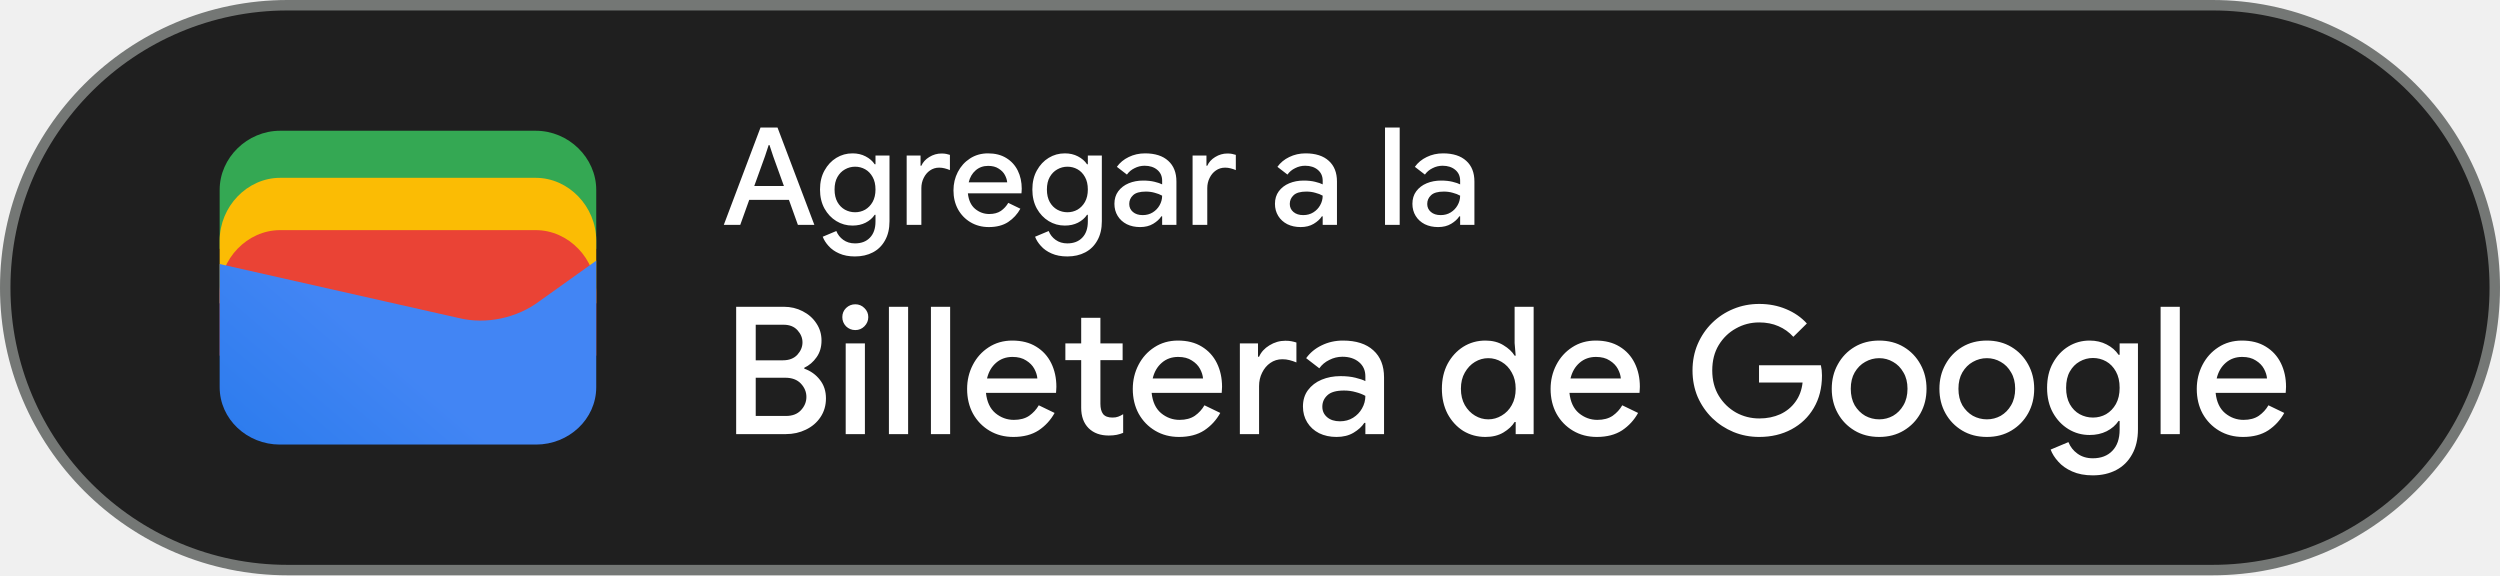
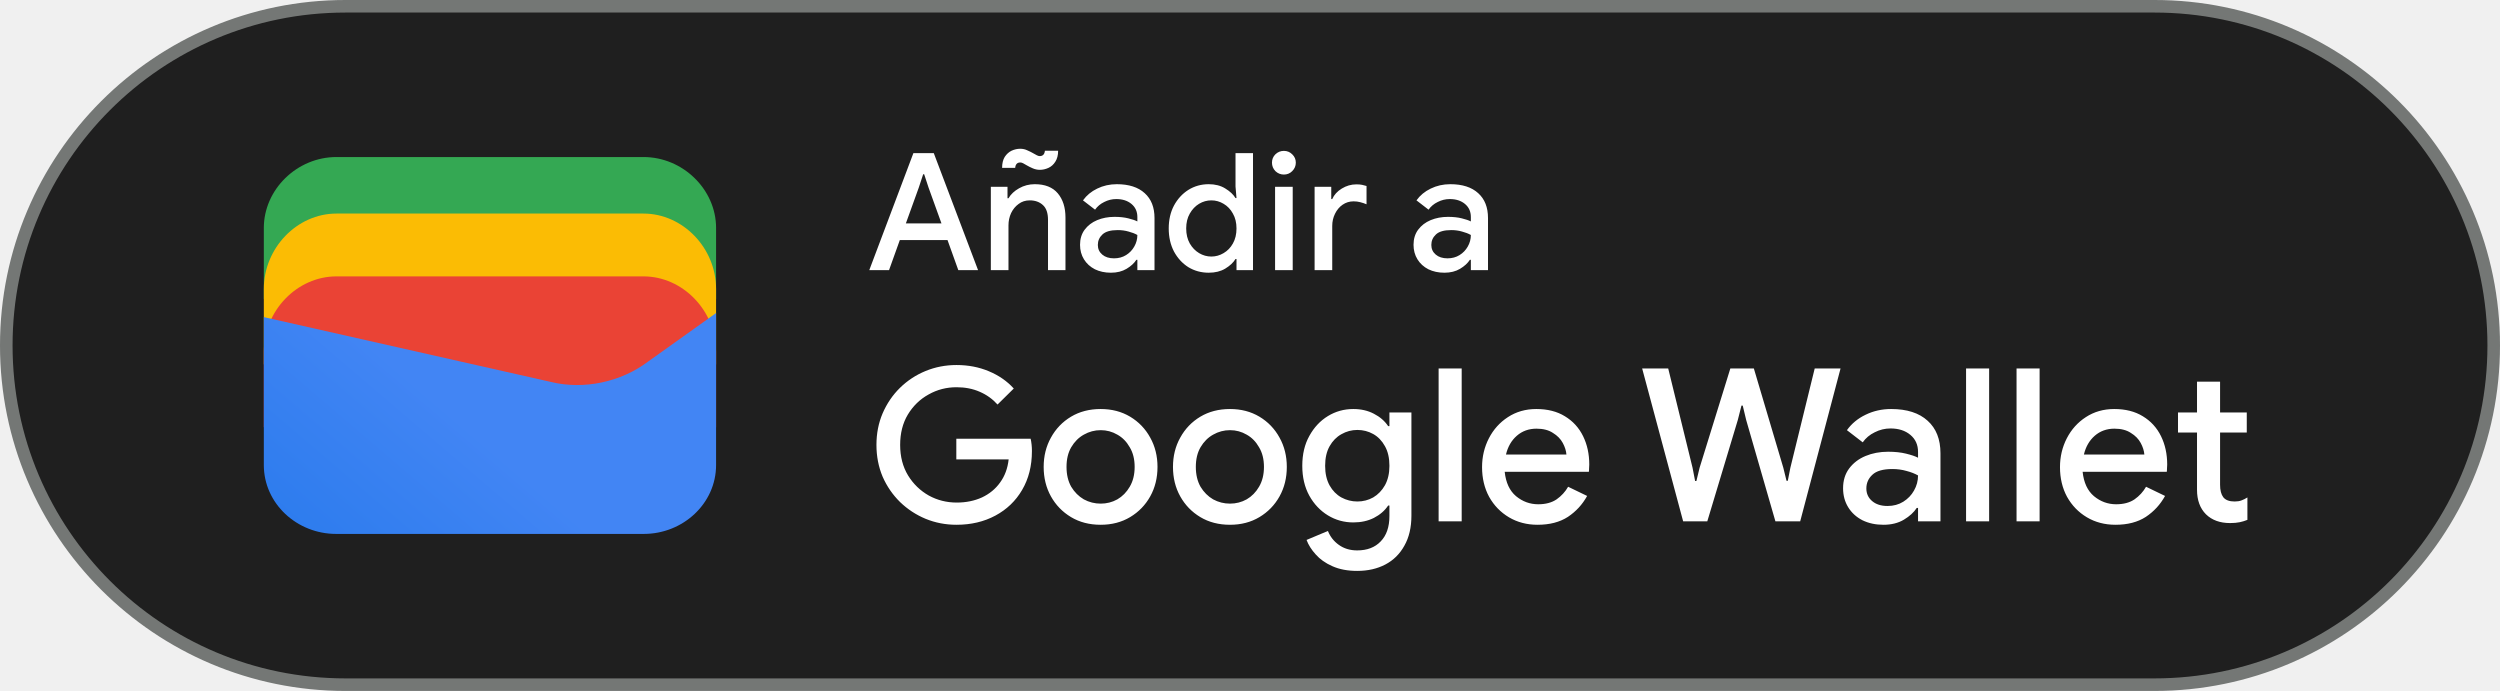
- <svg xmlns="http://www.w3.org/2000/svg" width="239" height="55" viewBox="0 0 239 55" fill="none">
-   <rect x="0.5" y="0.5" width="238" height="54" rx="27" fill="#1F1F1F" />
+ <svg xmlns="http://www.w3.org/2000/svg" width="199" height="55" viewBox="0 0 199 55" fill="none">
+   <rect x="0.5" y="0.5" width="198" height="54" rx="27" fill="#1F1F1F" />
  <path d="M57 23.791H21V18.146C21 15.081 23.642 12.5 26.78 12.5H51.22C54.358 12.5 57 15.081 57 18.146V23.791Z" fill="#34A853" />
  <path d="M57 29H21V23C21 19.743 23.642 17 26.78 17H51.22C54.358 17 57 19.743 57 23V29Z" fill="#FBBC04" />
  <path d="M57 34H21V28C21 24.743 23.642 22 26.78 22H51.22C54.358 22 57 24.743 57 28V34Z" fill="#EA4335" />
-   <path d="M21 25.241L43.849 30.402C46.48 31.048 49.438 30.402 51.575 28.79L57 24.918V37.016C57 40.08 54.37 42.5 51.247 42.5H26.753C23.63 42.5 21 40.08 21 37.016V25.241Z" fill="url(#paint0_linear_1819_24681)" />
-   <path d="M69.195 21.5L72.705 12.192H74.33L77.853 21.5H76.28L75.422 19.108H71.626L70.768 21.5H69.195ZM73.134 14.935L72.107 17.782H74.941L73.914 14.935L73.563 13.869H73.485L73.134 14.935ZM81.734 24.516C81.153 24.516 80.65 24.421 80.226 24.23C79.81 24.048 79.472 23.81 79.212 23.515C78.952 23.229 78.766 22.934 78.653 22.631L79.953 22.085C80.091 22.432 80.312 22.713 80.616 22.93C80.928 23.155 81.3 23.268 81.734 23.268C82.341 23.268 82.817 23.086 83.164 22.722C83.519 22.358 83.697 21.842 83.697 21.175V20.538H83.619C83.411 20.85 83.121 21.101 82.748 21.292C82.384 21.474 81.968 21.565 81.5 21.565C80.936 21.565 80.421 21.422 79.953 21.136C79.485 20.85 79.108 20.451 78.822 19.94C78.536 19.42 78.393 18.813 78.393 18.12C78.393 17.418 78.536 16.811 78.822 16.3C79.108 15.78 79.485 15.377 79.953 15.091C80.421 14.805 80.936 14.662 81.5 14.662C81.968 14.662 82.384 14.757 82.748 14.948C83.121 15.139 83.411 15.39 83.619 15.702H83.697V14.87H85.036V21.149C85.036 21.868 84.893 22.479 84.607 22.982C84.329 23.485 83.944 23.866 83.45 24.126C82.956 24.386 82.384 24.516 81.734 24.516ZM81.747 20.291C82.094 20.291 82.414 20.209 82.709 20.044C83.004 19.871 83.242 19.624 83.424 19.303C83.606 18.974 83.697 18.579 83.697 18.12C83.697 17.643 83.606 17.245 83.424 16.924C83.242 16.595 83.004 16.348 82.709 16.183C82.414 16.018 82.094 15.936 81.747 15.936C81.4 15.936 81.075 16.023 80.772 16.196C80.477 16.361 80.239 16.603 80.057 16.924C79.875 17.245 79.784 17.643 79.784 18.12C79.784 18.588 79.875 18.987 80.057 19.316C80.239 19.637 80.477 19.879 80.772 20.044C81.075 20.209 81.4 20.291 81.747 20.291ZM86.678 21.5V14.87H88.004V15.845H88.082C88.23 15.507 88.481 15.23 88.836 15.013C89.2 14.788 89.59 14.675 90.006 14.675C90.188 14.675 90.34 14.688 90.461 14.714C90.591 14.74 90.708 14.77 90.812 14.805V16.261C90.648 16.192 90.479 16.135 90.305 16.092C90.141 16.049 89.967 16.027 89.785 16.027C89.456 16.027 89.161 16.118 88.901 16.3C88.65 16.473 88.451 16.712 88.303 17.015C88.156 17.31 88.082 17.635 88.082 17.99V21.5H86.678ZM94.532 21.708C93.882 21.708 93.301 21.556 92.79 21.253C92.278 20.95 91.875 20.534 91.581 20.005C91.295 19.476 91.152 18.874 91.152 18.198C91.152 17.565 91.29 16.98 91.568 16.443C91.845 15.906 92.231 15.477 92.725 15.156C93.227 14.827 93.804 14.662 94.454 14.662C95.138 14.662 95.719 14.809 96.196 15.104C96.681 15.399 97.049 15.802 97.301 16.313C97.552 16.824 97.678 17.401 97.678 18.042C97.678 18.137 97.673 18.224 97.665 18.302C97.665 18.38 97.66 18.441 97.652 18.484H92.53C92.599 19.143 92.829 19.637 93.219 19.966C93.617 20.295 94.068 20.46 94.571 20.46C95.021 20.46 95.394 20.36 95.689 20.161C95.983 19.953 96.217 19.697 96.391 19.394L97.548 19.953C97.262 20.473 96.872 20.898 96.378 21.227C95.884 21.548 95.268 21.708 94.532 21.708ZM94.467 15.858C93.999 15.858 93.6 16.001 93.271 16.287C92.941 16.573 92.72 16.954 92.608 17.431H96.287C96.269 17.206 96.196 16.972 96.066 16.729C95.936 16.486 95.736 16.283 95.468 16.118C95.208 15.945 94.874 15.858 94.467 15.858ZM102.034 24.516C101.453 24.516 100.95 24.421 100.526 24.23C100.11 24.048 99.772 23.81 99.512 23.515C99.252 23.229 99.065 22.934 98.953 22.631L100.253 22.085C100.391 22.432 100.612 22.713 100.916 22.93C101.228 23.155 101.6 23.268 102.034 23.268C102.64 23.268 103.117 23.086 103.464 22.722C103.819 22.358 103.997 21.842 103.997 21.175V20.538H103.919C103.711 20.85 103.42 21.101 103.048 21.292C102.684 21.474 102.268 21.565 101.8 21.565C101.236 21.565 100.721 21.422 100.253 21.136C99.785 20.85 99.408 20.451 99.122 19.94C98.836 19.42 98.693 18.813 98.693 18.12C98.693 17.418 98.836 16.811 99.122 16.3C99.408 15.78 99.785 15.377 100.253 15.091C100.721 14.805 101.236 14.662 101.8 14.662C102.268 14.662 102.684 14.757 103.048 14.948C103.42 15.139 103.711 15.39 103.919 15.702H103.997V14.87H105.336V21.149C105.336 21.868 105.193 22.479 104.907 22.982C104.629 23.485 104.244 23.866 103.75 24.126C103.256 24.386 102.684 24.516 102.034 24.516ZM102.047 20.291C102.393 20.291 102.714 20.209 103.009 20.044C103.303 19.871 103.542 19.624 103.724 19.303C103.906 18.974 103.997 18.579 103.997 18.12C103.997 17.643 103.906 17.245 103.724 16.924C103.542 16.595 103.303 16.348 103.009 16.183C102.714 16.018 102.393 15.936 102.047 15.936C101.7 15.936 101.375 16.023 101.072 16.196C100.777 16.361 100.539 16.603 100.357 16.924C100.175 17.245 100.084 17.643 100.084 18.12C100.084 18.588 100.175 18.987 100.357 19.316C100.539 19.637 100.777 19.879 101.072 20.044C101.375 20.209 101.7 20.291 102.047 20.291ZM108.995 21.708C108.518 21.708 108.093 21.617 107.721 21.435C107.348 21.244 107.058 20.98 106.85 20.642C106.642 20.304 106.538 19.918 106.538 19.485C106.538 19.017 106.659 18.618 106.902 18.289C107.153 17.951 107.487 17.695 107.903 17.522C108.319 17.349 108.778 17.262 109.281 17.262C109.697 17.262 110.061 17.301 110.373 17.379C110.693 17.457 110.936 17.539 111.101 17.626V17.275C111.101 16.842 110.945 16.495 110.633 16.235C110.321 15.975 109.918 15.845 109.424 15.845C109.086 15.845 108.765 15.923 108.462 16.079C108.158 16.226 107.916 16.43 107.734 16.69L106.772 15.949C107.058 15.55 107.435 15.238 107.903 15.013C108.379 14.779 108.899 14.662 109.463 14.662C110.425 14.662 111.166 14.9 111.686 15.377C112.206 15.845 112.466 16.504 112.466 17.353V21.5H111.101V20.681H111.023C110.849 20.95 110.589 21.188 110.243 21.396C109.896 21.604 109.48 21.708 108.995 21.708ZM109.242 20.564C109.606 20.564 109.926 20.477 110.204 20.304C110.481 20.131 110.698 19.905 110.854 19.628C111.018 19.342 111.101 19.034 111.101 18.705C110.901 18.592 110.667 18.501 110.399 18.432C110.13 18.354 109.844 18.315 109.541 18.315C108.969 18.315 108.561 18.432 108.319 18.666C108.076 18.891 107.955 19.169 107.955 19.498C107.955 19.81 108.072 20.066 108.306 20.265C108.54 20.464 108.852 20.564 109.242 20.564ZM114.011 21.5V14.87H115.337V15.845H115.415C115.563 15.507 115.814 15.23 116.169 15.013C116.533 14.788 116.923 14.675 117.339 14.675C117.521 14.675 117.673 14.688 117.794 14.714C117.924 14.74 118.041 14.77 118.145 14.805V16.261C117.981 16.192 117.812 16.135 117.638 16.092C117.474 16.049 117.3 16.027 117.118 16.027C116.789 16.027 116.494 16.118 116.234 16.3C115.983 16.473 115.784 16.712 115.636 17.015C115.489 17.31 115.415 17.635 115.415 17.99V21.5H114.011ZM124.343 21.708C123.867 21.708 123.442 21.617 123.069 21.435C122.697 21.244 122.406 20.98 122.198 20.642C121.99 20.304 121.886 19.918 121.886 19.485C121.886 19.017 122.008 18.618 122.25 18.289C122.502 17.951 122.835 17.695 123.251 17.522C123.667 17.349 124.127 17.262 124.629 17.262C125.045 17.262 125.409 17.301 125.721 17.379C126.042 17.457 126.285 17.539 126.449 17.626V17.275C126.449 16.842 126.293 16.495 125.981 16.235C125.669 15.975 125.266 15.845 124.772 15.845C124.434 15.845 124.114 15.923 123.81 16.079C123.507 16.226 123.264 16.43 123.082 16.69L122.12 15.949C122.406 15.55 122.783 15.238 123.251 15.013C123.728 14.779 124.248 14.662 124.811 14.662C125.773 14.662 126.514 14.9 127.034 15.377C127.554 15.845 127.814 16.504 127.814 17.353V21.5H126.449V20.681H126.371C126.198 20.95 125.938 21.188 125.591 21.396C125.245 21.604 124.829 21.708 124.343 21.708ZM124.59 20.564C124.954 20.564 125.275 20.477 125.552 20.304C125.83 20.131 126.046 19.905 126.202 19.628C126.367 19.342 126.449 19.034 126.449 18.705C126.25 18.592 126.016 18.501 125.747 18.432C125.479 18.354 125.193 18.315 124.889 18.315C124.317 18.315 123.91 18.432 123.667 18.666C123.425 18.891 123.303 19.169 123.303 19.498C123.303 19.81 123.42 20.066 123.654 20.265C123.888 20.464 124.2 20.564 124.59 20.564ZM132.407 21.5V12.192H133.811V21.5H132.407ZM137.483 21.708C137.006 21.708 136.582 21.617 136.209 21.435C135.836 21.244 135.546 20.98 135.338 20.642C135.13 20.304 135.026 19.918 135.026 19.485C135.026 19.017 135.147 18.618 135.39 18.289C135.641 17.951 135.975 17.695 136.391 17.522C136.807 17.349 137.266 17.262 137.769 17.262C138.185 17.262 138.549 17.301 138.861 17.379C139.182 17.457 139.424 17.539 139.589 17.626V17.275C139.589 16.842 139.433 16.495 139.121 16.235C138.809 15.975 138.406 15.845 137.912 15.845C137.574 15.845 137.253 15.923 136.95 16.079C136.647 16.226 136.404 16.43 136.222 16.69L135.26 15.949C135.546 15.55 135.923 15.238 136.391 15.013C136.868 14.779 137.388 14.662 137.951 14.662C138.913 14.662 139.654 14.9 140.174 15.377C140.694 15.845 140.954 16.504 140.954 17.353V21.5H139.589V20.681H139.511C139.338 20.95 139.078 21.188 138.731 21.396C138.384 21.604 137.968 21.708 137.483 21.708ZM137.73 20.564C138.094 20.564 138.415 20.477 138.692 20.304C138.969 20.131 139.186 19.905 139.342 19.628C139.507 19.342 139.589 19.034 139.589 18.705C139.39 18.592 139.156 18.501 138.887 18.432C138.618 18.354 138.332 18.315 138.029 18.315C137.457 18.315 137.05 18.432 136.807 18.666C136.564 18.891 136.443 19.169 136.443 19.498C136.443 19.81 136.56 20.066 136.794 20.265C137.028 20.464 137.34 20.564 137.73 20.564Z" fill="white" />
-   <path d="M70.377 41.5V29.328H74.933C75.59 29.328 76.191 29.47 76.735 29.753C77.29 30.036 77.727 30.422 78.044 30.909C78.373 31.396 78.537 31.946 78.537 32.558C78.537 33.181 78.378 33.714 78.061 34.156C77.755 34.598 77.364 34.932 76.888 35.159V35.244C77.5 35.459 77.999 35.816 78.384 36.315C78.769 36.802 78.962 37.392 78.962 38.083C78.962 38.763 78.786 39.364 78.435 39.885C78.095 40.395 77.63 40.792 77.041 41.075C76.463 41.358 75.828 41.5 75.137 41.5H70.377ZM74.916 31.045H72.247V34.445H74.848C75.437 34.445 75.896 34.269 76.225 33.918C76.554 33.555 76.718 33.159 76.718 32.728C76.718 32.309 76.559 31.923 76.242 31.572C75.925 31.221 75.483 31.045 74.916 31.045ZM72.247 39.766H75.137C75.749 39.766 76.225 39.585 76.565 39.222C76.916 38.848 77.092 38.423 77.092 37.947C77.092 37.471 76.916 37.046 76.565 36.672C76.214 36.298 75.715 36.111 75.069 36.111H72.247V39.766ZM81.767 31.555C81.427 31.555 81.132 31.436 80.883 31.198C80.645 30.949 80.526 30.654 80.526 30.314C80.526 29.974 80.645 29.685 80.883 29.447C81.132 29.209 81.427 29.09 81.767 29.09C82.107 29.09 82.396 29.209 82.634 29.447C82.883 29.685 83.008 29.974 83.008 30.314C83.008 30.654 82.883 30.949 82.634 31.198C82.396 31.436 82.107 31.555 81.767 31.555ZM80.849 41.5V32.83H82.685V41.5H80.849ZM84.98 41.5V29.328H86.816V41.5H84.98ZM88.997 41.5V29.328H90.833V41.5H88.997ZM96.876 41.772C96.026 41.772 95.266 41.574 94.598 41.177C93.929 40.78 93.402 40.236 93.017 39.545C92.643 38.854 92.456 38.066 92.456 37.182C92.456 36.355 92.637 35.59 93 34.887C93.362 34.184 93.867 33.623 94.513 33.204C95.17 32.773 95.924 32.558 96.774 32.558C97.669 32.558 98.428 32.751 99.052 33.136C99.686 33.521 100.168 34.048 100.497 34.717C100.825 35.386 100.99 36.139 100.99 36.978C100.99 37.103 100.984 37.216 100.973 37.318C100.973 37.42 100.967 37.499 100.956 37.556H94.258C94.348 38.417 94.649 39.063 95.159 39.494C95.68 39.925 96.269 40.14 96.927 40.14C97.516 40.14 98.003 40.01 98.389 39.749C98.774 39.477 99.08 39.143 99.307 38.746L100.82 39.477C100.446 40.157 99.936 40.712 99.29 41.143C98.644 41.562 97.839 41.772 96.876 41.772ZM96.791 34.122C96.179 34.122 95.657 34.309 95.227 34.683C94.796 35.057 94.507 35.556 94.36 36.179H99.171C99.148 35.884 99.052 35.578 98.882 35.261C98.712 34.944 98.451 34.677 98.1 34.462C97.76 34.235 97.323 34.122 96.791 34.122ZM103.362 38.984V34.428H101.849V32.83H103.362V30.382H105.198V32.83H107.323V34.428H105.198V38.593C105.198 39.024 105.283 39.352 105.453 39.579C105.634 39.806 105.935 39.919 106.354 39.919C106.569 39.919 106.751 39.891 106.898 39.834C107.057 39.777 107.215 39.698 107.374 39.596V41.381C107.181 41.46 106.977 41.523 106.762 41.568C106.547 41.613 106.292 41.636 105.997 41.636C105.192 41.636 104.552 41.404 104.076 40.939C103.6 40.463 103.362 39.811 103.362 38.984ZM112.714 41.772C111.864 41.772 111.104 41.574 110.436 41.177C109.767 40.78 109.24 40.236 108.855 39.545C108.481 38.854 108.294 38.066 108.294 37.182C108.294 36.355 108.475 35.59 108.838 34.887C109.2 34.184 109.705 33.623 110.351 33.204C111.008 32.773 111.762 32.558 112.612 32.558C113.507 32.558 114.266 32.751 114.89 33.136C115.524 33.521 116.006 34.048 116.335 34.717C116.663 35.386 116.828 36.139 116.828 36.978C116.828 37.103 116.822 37.216 116.811 37.318C116.811 37.42 116.805 37.499 116.794 37.556H110.096C110.186 38.417 110.487 39.063 110.997 39.494C111.518 39.925 112.107 40.14 112.765 40.14C113.354 40.14 113.841 40.01 114.227 39.749C114.612 39.477 114.918 39.143 115.145 38.746L116.658 39.477C116.284 40.157 115.774 40.712 115.128 41.143C114.482 41.562 113.677 41.772 112.714 41.772ZM112.629 34.122C112.017 34.122 111.495 34.309 111.065 34.683C110.634 35.057 110.345 35.556 110.198 36.179H115.009C114.986 35.884 114.89 35.578 114.72 35.261C114.55 34.944 114.289 34.677 113.938 34.462C113.598 34.235 113.161 34.122 112.629 34.122ZM118.531 41.5V32.83H120.265V34.105H120.367C120.56 33.663 120.888 33.3 121.353 33.017C121.829 32.722 122.339 32.575 122.883 32.575C123.121 32.575 123.319 32.592 123.478 32.626C123.648 32.66 123.801 32.7 123.937 32.745V34.649C123.722 34.558 123.501 34.485 123.274 34.428C123.059 34.371 122.832 34.343 122.594 34.343C122.163 34.343 121.778 34.462 121.438 34.7C121.109 34.927 120.849 35.238 120.656 35.635C120.463 36.02 120.367 36.445 120.367 36.91V41.5H118.531ZM127.775 41.772C127.152 41.772 126.597 41.653 126.109 41.415C125.622 41.166 125.242 40.82 124.97 40.378C124.698 39.936 124.562 39.432 124.562 38.865C124.562 38.253 124.721 37.732 125.038 37.301C125.367 36.859 125.803 36.525 126.347 36.298C126.891 36.071 127.492 35.958 128.149 35.958C128.693 35.958 129.169 36.009 129.577 36.111C129.997 36.213 130.314 36.321 130.529 36.434V35.975C130.529 35.408 130.325 34.955 129.917 34.615C129.509 34.275 128.982 34.105 128.336 34.105C127.894 34.105 127.475 34.207 127.078 34.411C126.682 34.604 126.364 34.87 126.126 35.21L124.868 34.241C125.242 33.72 125.735 33.312 126.347 33.017C126.971 32.711 127.651 32.558 128.387 32.558C129.645 32.558 130.614 32.87 131.294 33.493C131.974 34.105 132.314 34.966 132.314 36.077V41.5H130.529V40.429H130.427C130.201 40.78 129.861 41.092 129.407 41.364C128.954 41.636 128.41 41.772 127.775 41.772ZM128.098 40.276C128.574 40.276 128.994 40.163 129.356 39.936C129.719 39.709 130.002 39.415 130.206 39.052C130.422 38.678 130.529 38.276 130.529 37.845C130.269 37.698 129.963 37.579 129.611 37.488C129.26 37.386 128.886 37.335 128.489 37.335C127.741 37.335 127.209 37.488 126.891 37.794C126.574 38.089 126.415 38.451 126.415 38.882C126.415 39.29 126.568 39.624 126.874 39.885C127.18 40.146 127.588 40.276 128.098 40.276ZM142.009 41.772C141.227 41.772 140.519 41.579 139.884 41.194C139.261 40.797 138.762 40.253 138.388 39.562C138.026 38.859 137.844 38.06 137.844 37.165C137.844 36.27 138.026 35.476 138.388 34.785C138.762 34.094 139.261 33.55 139.884 33.153C140.519 32.756 141.227 32.558 142.009 32.558C142.678 32.558 143.25 32.705 143.726 33C144.214 33.295 144.571 33.629 144.797 34.003H144.899L144.797 32.796V29.328H146.616V41.5H144.899V40.344H144.797C144.571 40.718 144.214 41.052 143.726 41.347C143.25 41.63 142.678 41.772 142.009 41.772ZM142.281 40.089C142.735 40.089 143.16 39.97 143.556 39.732C143.964 39.494 144.287 39.16 144.525 38.729C144.775 38.287 144.899 37.766 144.899 37.165C144.899 36.564 144.775 36.049 144.525 35.618C144.287 35.176 143.964 34.836 143.556 34.598C143.16 34.36 142.735 34.241 142.281 34.241C141.828 34.241 141.403 34.36 141.006 34.598C140.61 34.836 140.287 35.176 140.037 35.618C139.788 36.049 139.663 36.564 139.663 37.165C139.663 37.766 139.788 38.287 140.037 38.729C140.287 39.16 140.61 39.494 141.006 39.732C141.403 39.97 141.828 40.089 142.281 40.089ZM152.657 41.772C151.807 41.772 151.048 41.574 150.379 41.177C149.71 40.78 149.183 40.236 148.798 39.545C148.424 38.854 148.237 38.066 148.237 37.182C148.237 36.355 148.418 35.59 148.781 34.887C149.144 34.184 149.648 33.623 150.294 33.204C150.951 32.773 151.705 32.558 152.555 32.558C153.45 32.558 154.21 32.751 154.833 33.136C155.468 33.521 155.949 34.048 156.278 34.717C156.607 35.386 156.771 36.139 156.771 36.978C156.771 37.103 156.765 37.216 156.754 37.318C156.754 37.42 156.748 37.499 156.737 37.556H150.039C150.13 38.417 150.43 39.063 150.94 39.494C151.461 39.925 152.051 40.14 152.708 40.14C153.297 40.14 153.785 40.01 154.17 39.749C154.555 39.477 154.861 39.143 155.088 38.746L156.601 39.477C156.227 40.157 155.717 40.712 155.071 41.143C154.425 41.562 153.62 41.772 152.657 41.772ZM152.572 34.122C151.96 34.122 151.439 34.309 151.008 34.683C150.577 35.057 150.288 35.556 150.141 36.179H154.952C154.929 35.884 154.833 35.578 154.663 35.261C154.493 34.944 154.232 34.677 153.881 34.462C153.541 34.235 153.105 34.122 152.572 34.122ZM168.179 41.772C167.306 41.772 166.485 41.613 165.714 41.296C164.955 40.979 164.28 40.537 163.691 39.97C163.102 39.392 162.637 38.718 162.297 37.947C161.968 37.165 161.804 36.321 161.804 35.414C161.804 34.507 161.968 33.669 162.297 32.898C162.637 32.116 163.096 31.442 163.674 30.875C164.263 30.297 164.943 29.849 165.714 29.532C166.485 29.215 167.306 29.056 168.179 29.056C169.108 29.056 169.964 29.22 170.746 29.549C171.539 29.878 172.202 30.337 172.735 30.926L171.443 32.201C171.046 31.759 170.57 31.419 170.015 31.181C169.471 30.943 168.859 30.824 168.179 30.824C167.374 30.824 166.632 31.017 165.952 31.402C165.272 31.776 164.722 32.309 164.303 33C163.895 33.68 163.691 34.485 163.691 35.414C163.691 36.343 163.901 37.154 164.32 37.845C164.739 38.525 165.289 39.058 165.969 39.443C166.649 39.817 167.391 40.004 168.196 40.004C168.933 40.004 169.601 39.868 170.202 39.596C170.803 39.313 171.284 38.916 171.647 38.406C172.021 37.896 172.248 37.284 172.327 36.57H168.162V34.921H174.078C174.146 35.227 174.18 35.55 174.18 35.89V35.907C174.18 37.086 173.919 38.117 173.398 39.001C172.888 39.874 172.18 40.554 171.273 41.041C170.366 41.528 169.335 41.772 168.179 41.772ZM179.654 41.772C178.759 41.772 177.971 41.568 177.291 41.16C176.611 40.752 176.078 40.202 175.693 39.511C175.308 38.82 175.115 38.038 175.115 37.165C175.115 36.304 175.308 35.527 175.693 34.836C176.078 34.133 176.611 33.578 177.291 33.17C177.971 32.762 178.759 32.558 179.654 32.558C180.538 32.558 181.32 32.762 182 33.17C182.68 33.578 183.213 34.133 183.598 34.836C183.983 35.527 184.176 36.304 184.176 37.165C184.176 38.038 183.983 38.82 183.598 39.511C183.213 40.202 182.68 40.752 182 41.16C181.32 41.568 180.538 41.772 179.654 41.772ZM179.654 40.089C180.13 40.089 180.572 39.976 180.98 39.749C181.388 39.511 181.717 39.177 181.966 38.746C182.227 38.304 182.357 37.777 182.357 37.165C182.357 36.553 182.227 36.032 181.966 35.601C181.717 35.159 181.388 34.825 180.98 34.598C180.572 34.36 180.13 34.241 179.654 34.241C179.178 34.241 178.73 34.36 178.311 34.598C177.903 34.825 177.569 35.159 177.308 35.601C177.059 36.032 176.934 36.553 176.934 37.165C176.934 37.777 177.059 38.304 177.308 38.746C177.569 39.177 177.903 39.511 178.311 39.749C178.73 39.976 179.178 40.089 179.654 40.089ZM189.947 41.772C189.052 41.772 188.264 41.568 187.584 41.16C186.904 40.752 186.371 40.202 185.986 39.511C185.601 38.82 185.408 38.038 185.408 37.165C185.408 36.304 185.601 35.527 185.986 34.836C186.371 34.133 186.904 33.578 187.584 33.17C188.264 32.762 189.052 32.558 189.947 32.558C190.831 32.558 191.613 32.762 192.293 33.17C192.973 33.578 193.506 34.133 193.891 34.836C194.276 35.527 194.469 36.304 194.469 37.165C194.469 38.038 194.276 38.82 193.891 39.511C193.506 40.202 192.973 40.752 192.293 41.16C191.613 41.568 190.831 41.772 189.947 41.772ZM189.947 40.089C190.423 40.089 190.865 39.976 191.273 39.749C191.681 39.511 192.01 39.177 192.259 38.746C192.52 38.304 192.65 37.777 192.65 37.165C192.65 36.553 192.52 36.032 192.259 35.601C192.01 35.159 191.681 34.825 191.273 34.598C190.865 34.36 190.423 34.241 189.947 34.241C189.471 34.241 189.023 34.36 188.604 34.598C188.196 34.825 187.862 35.159 187.601 35.601C187.352 36.032 187.227 36.553 187.227 37.165C187.227 37.777 187.352 38.304 187.601 38.746C187.862 39.177 188.196 39.511 188.604 39.749C189.023 39.976 189.471 40.089 189.947 40.089ZM200.07 45.444C199.311 45.444 198.653 45.319 198.098 45.07C197.554 44.832 197.112 44.52 196.772 44.135C196.432 43.761 196.188 43.376 196.041 42.979L197.741 42.265C197.922 42.718 198.211 43.087 198.608 43.37C199.016 43.665 199.503 43.812 200.07 43.812C200.863 43.812 201.487 43.574 201.94 43.098C202.405 42.622 202.637 41.948 202.637 41.075V40.242H202.535C202.263 40.65 201.883 40.979 201.396 41.228C200.92 41.466 200.376 41.585 199.764 41.585C199.027 41.585 198.353 41.398 197.741 41.024C197.129 40.65 196.636 40.129 196.262 39.46C195.888 38.78 195.701 37.987 195.701 37.08C195.701 36.162 195.888 35.369 196.262 34.7C196.636 34.02 197.129 33.493 197.741 33.119C198.353 32.745 199.027 32.558 199.764 32.558C200.376 32.558 200.92 32.683 201.396 32.932C201.883 33.181 202.263 33.51 202.535 33.918H202.637V32.83H204.388V41.041C204.388 41.982 204.201 42.781 203.827 43.438C203.464 44.095 202.96 44.594 202.314 44.934C201.668 45.274 200.92 45.444 200.07 45.444ZM200.087 39.919C200.54 39.919 200.96 39.811 201.345 39.596C201.73 39.369 202.042 39.046 202.28 38.627C202.518 38.196 202.637 37.681 202.637 37.08C202.637 36.457 202.518 35.935 202.28 35.516C202.042 35.085 201.73 34.762 201.345 34.547C200.96 34.332 200.54 34.224 200.087 34.224C199.634 34.224 199.209 34.337 198.812 34.564C198.427 34.779 198.115 35.097 197.877 35.516C197.639 35.935 197.52 36.457 197.52 37.08C197.52 37.692 197.639 38.213 197.877 38.644C198.115 39.063 198.427 39.381 198.812 39.596C199.209 39.811 199.634 39.919 200.087 39.919ZM206.553 41.5V29.328H208.389V41.5H206.553ZM214.431 41.772C213.581 41.772 212.822 41.574 212.153 41.177C211.485 40.78 210.958 40.236 210.572 39.545C210.198 38.854 210.011 38.066 210.011 37.182C210.011 36.355 210.193 35.59 210.555 34.887C210.918 34.184 211.422 33.623 212.068 33.204C212.726 32.773 213.479 32.558 214.329 32.558C215.225 32.558 215.984 32.751 216.607 33.136C217.242 33.521 217.724 34.048 218.052 34.717C218.381 35.386 218.545 36.139 218.545 36.978C218.545 37.103 218.54 37.216 218.528 37.318C218.528 37.42 218.523 37.499 218.511 37.556H211.813C211.904 38.417 212.204 39.063 212.714 39.494C213.236 39.925 213.825 40.14 214.482 40.14C215.072 40.14 215.559 40.01 215.944 39.749C216.33 39.477 216.636 39.143 216.862 38.746L218.375 39.477C218.001 40.157 217.491 40.712 216.845 41.143C216.199 41.562 215.395 41.772 214.431 41.772ZM214.346 34.122C213.734 34.122 213.213 34.309 212.782 34.683C212.352 35.057 212.063 35.556 211.915 36.179H216.726C216.704 35.884 216.607 35.578 216.437 35.261C216.267 34.944 216.007 34.677 215.655 34.462C215.315 34.235 214.879 34.122 214.346 34.122Z" fill="white" />
-   <rect x="0.5" y="0.5" width="238" height="54" rx="27" stroke="#747775" />
+   <path d="M21 25.241L43.849 30.402C46.48 31.048 49.438 30.402 51.575 28.79L57 24.918V37.016C57 40.08 54.37 42.5 51.247 42.5H26.753C23.63 42.5 21 40.08 21 37.016V25.241Z" fill="url(#paint0_linear_1819_24700)" />
+   <path d="M69.195 21.5L72.705 12.192H74.33L77.853 21.5H76.28L75.422 19.108H71.626L70.768 21.5H69.195ZM73.134 14.935L72.107 17.782H74.941L73.914 14.935L73.563 13.869H73.485L73.134 14.935ZM78.871 21.5V14.87H80.197V15.78H80.275C80.465 15.459 80.747 15.195 81.12 14.987C81.501 14.77 81.917 14.662 82.368 14.662C83.182 14.662 83.793 14.905 84.201 15.39C84.608 15.875 84.812 16.517 84.812 17.314V21.5H83.421V17.496C83.421 16.959 83.286 16.569 83.018 16.326C82.749 16.075 82.398 15.949 81.965 15.949C81.627 15.949 81.332 16.044 81.081 16.235C80.829 16.417 80.63 16.66 80.483 16.963C80.344 17.266 80.275 17.591 80.275 17.938V21.5H78.871ZM82.771 13.518C82.58 13.518 82.394 13.479 82.212 13.401C82.03 13.323 81.865 13.241 81.718 13.154C81.622 13.093 81.531 13.041 81.445 12.998C81.367 12.955 81.289 12.933 81.211 12.933C80.968 12.933 80.834 13.076 80.808 13.362H79.768C79.768 13.007 79.837 12.716 79.976 12.491C80.123 12.266 80.305 12.101 80.522 11.997C80.747 11.893 80.977 11.841 81.211 11.841C81.419 11.841 81.609 11.884 81.783 11.971C81.965 12.049 82.129 12.131 82.277 12.218C82.372 12.27 82.459 12.318 82.537 12.361C82.623 12.404 82.697 12.426 82.758 12.426C83.009 12.426 83.148 12.283 83.174 11.997H84.227C84.227 12.352 84.153 12.643 84.006 12.868C83.867 13.093 83.685 13.258 83.46 13.362C83.234 13.466 83.005 13.518 82.771 13.518ZM88.428 21.708C87.952 21.708 87.527 21.617 87.154 21.435C86.782 21.244 86.491 20.98 86.283 20.642C86.075 20.304 85.971 19.918 85.971 19.485C85.971 19.017 86.093 18.618 86.335 18.289C86.587 17.951 86.92 17.695 87.336 17.522C87.752 17.349 88.212 17.262 88.714 17.262C89.13 17.262 89.494 17.301 89.806 17.379C90.127 17.457 90.37 17.539 90.534 17.626V17.275C90.534 16.842 90.378 16.495 90.066 16.235C89.754 15.975 89.351 15.845 88.857 15.845C88.519 15.845 88.199 15.923 87.895 16.079C87.592 16.226 87.349 16.43 87.167 16.69L86.205 15.949C86.491 15.55 86.868 15.238 87.336 15.013C87.813 14.779 88.333 14.662 88.896 14.662C89.858 14.662 90.599 14.9 91.119 15.377C91.639 15.845 91.899 16.504 91.899 17.353V21.5H90.534V20.681H90.456C90.283 20.95 90.023 21.188 89.676 21.396C89.33 21.604 88.914 21.708 88.428 21.708ZM88.675 20.564C89.039 20.564 89.36 20.477 89.637 20.304C89.915 20.131 90.131 19.905 90.287 19.628C90.452 19.342 90.534 19.034 90.534 18.705C90.335 18.592 90.101 18.501 89.832 18.432C89.564 18.354 89.278 18.315 88.974 18.315C88.402 18.315 87.995 18.432 87.752 18.666C87.51 18.891 87.388 19.169 87.388 19.498C87.388 19.81 87.505 20.066 87.739 20.265C87.973 20.464 88.285 20.564 88.675 20.564ZM96.216 21.708C95.618 21.708 95.076 21.561 94.591 21.266C94.114 20.963 93.733 20.547 93.447 20.018C93.169 19.481 93.031 18.87 93.031 18.185C93.031 17.5 93.169 16.894 93.447 16.365C93.733 15.836 94.114 15.42 94.591 15.117C95.076 14.814 95.618 14.662 96.216 14.662C96.727 14.662 97.165 14.775 97.528 15C97.901 15.225 98.174 15.481 98.347 15.767H98.425L98.347 14.844V12.192H99.739V21.5H98.425V20.616H98.347C98.174 20.902 97.901 21.158 97.528 21.383C97.165 21.6 96.727 21.708 96.216 21.708ZM96.424 20.421C96.77 20.421 97.095 20.33 97.398 20.148C97.71 19.966 97.957 19.71 98.139 19.381C98.33 19.043 98.425 18.644 98.425 18.185C98.425 17.726 98.33 17.331 98.139 17.002C97.957 16.664 97.71 16.404 97.398 16.222C97.095 16.04 96.77 15.949 96.424 15.949C96.077 15.949 95.752 16.04 95.448 16.222C95.145 16.404 94.898 16.664 94.707 17.002C94.517 17.331 94.421 17.726 94.421 18.185C94.421 18.644 94.517 19.043 94.707 19.381C94.898 19.71 95.145 19.966 95.448 20.148C95.752 20.33 96.077 20.421 96.424 20.421ZM102.198 13.895C101.938 13.895 101.713 13.804 101.522 13.622C101.34 13.431 101.249 13.206 101.249 12.946C101.249 12.686 101.34 12.465 101.522 12.283C101.713 12.101 101.938 12.01 102.198 12.01C102.458 12.01 102.679 12.101 102.861 12.283C103.052 12.465 103.147 12.686 103.147 12.946C103.147 13.206 103.052 13.431 102.861 13.622C102.679 13.804 102.458 13.895 102.198 13.895ZM101.496 21.5V14.87H102.9V21.5H101.496ZM104.642 21.5V14.87H105.968V15.845H106.046C106.194 15.507 106.445 15.23 106.8 15.013C107.164 14.788 107.554 14.675 107.97 14.675C108.152 14.675 108.304 14.688 108.425 14.714C108.555 14.74 108.672 14.77 108.776 14.805V16.261C108.612 16.192 108.443 16.135 108.269 16.092C108.105 16.049 107.931 16.027 107.749 16.027C107.42 16.027 107.125 16.118 106.865 16.3C106.614 16.473 106.415 16.712 106.267 17.015C106.12 17.31 106.046 17.635 106.046 17.99V21.5H104.642ZM114.974 21.708C114.498 21.708 114.073 21.617 113.7 21.435C113.328 21.244 113.037 20.98 112.829 20.642C112.621 20.304 112.517 19.918 112.517 19.485C112.517 19.017 112.639 18.618 112.881 18.289C113.133 17.951 113.466 17.695 113.882 17.522C114.298 17.349 114.758 17.262 115.26 17.262C115.676 17.262 116.04 17.301 116.352 17.379C116.673 17.457 116.916 17.539 117.08 17.626V17.275C117.08 16.842 116.924 16.495 116.612 16.235C116.3 15.975 115.897 15.845 115.403 15.845C115.065 15.845 114.745 15.923 114.441 16.079C114.138 16.226 113.895 16.43 113.713 16.69L112.751 15.949C113.037 15.55 113.414 15.238 113.882 15.013C114.359 14.779 114.879 14.662 115.442 14.662C116.404 14.662 117.145 14.9 117.665 15.377C118.185 15.845 118.445 16.504 118.445 17.353V21.5H117.08V20.681H117.002C116.829 20.95 116.569 21.188 116.222 21.396C115.876 21.604 115.46 21.708 114.974 21.708ZM115.221 20.564C115.585 20.564 115.906 20.477 116.183 20.304C116.461 20.131 116.677 19.905 116.833 19.628C116.998 19.342 117.08 19.034 117.08 18.705C116.881 18.592 116.647 18.501 116.378 18.432C116.11 18.354 115.824 18.315 115.52 18.315C114.948 18.315 114.541 18.432 114.298 18.666C114.056 18.891 113.934 19.169 113.934 19.498C113.934 19.81 114.051 20.066 114.285 20.265C114.519 20.464 114.831 20.564 115.221 20.564Z" fill="white" />
+   <path d="M76.14 41.772C75.267 41.772 74.446 41.613 73.675 41.296C72.916 40.979 72.241 40.537 71.652 39.97C71.063 39.392 70.598 38.718 70.258 37.947C69.929 37.165 69.765 36.321 69.765 35.414C69.765 34.507 69.929 33.669 70.258 32.898C70.598 32.116 71.057 31.442 71.635 30.875C72.224 30.297 72.904 29.849 73.675 29.532C74.446 29.215 75.267 29.056 76.14 29.056C77.069 29.056 77.925 29.22 78.707 29.549C79.5 29.878 80.163 30.337 80.696 30.926L79.404 32.201C79.007 31.759 78.531 31.419 77.976 31.181C77.432 30.943 76.82 30.824 76.14 30.824C75.335 30.824 74.593 31.017 73.913 31.402C73.233 31.776 72.683 32.309 72.264 33C71.856 33.68 71.652 34.485 71.652 35.414C71.652 36.343 71.862 37.154 72.281 37.845C72.7 38.525 73.25 39.058 73.93 39.443C74.61 39.817 75.352 40.004 76.157 40.004C76.894 40.004 77.562 39.868 78.163 39.596C78.764 39.313 79.245 38.916 79.608 38.406C79.982 37.896 80.209 37.284 80.288 36.57H76.123V34.921H82.039C82.107 35.227 82.141 35.55 82.141 35.89V35.907C82.141 37.086 81.88 38.117 81.359 39.001C80.849 39.874 80.141 40.554 79.234 41.041C78.327 41.528 77.296 41.772 76.14 41.772ZM87.615 41.772C86.719 41.772 85.932 41.568 85.252 41.16C84.572 40.752 84.039 40.202 83.654 39.511C83.269 38.82 83.076 38.038 83.076 37.165C83.076 36.304 83.269 35.527 83.654 34.836C84.039 34.133 84.572 33.578 85.252 33.17C85.932 32.762 86.719 32.558 87.615 32.558C88.499 32.558 89.281 32.762 89.961 33.17C90.641 33.578 91.174 34.133 91.559 34.836C91.944 35.527 92.137 36.304 92.137 37.165C92.137 38.038 91.944 38.82 91.559 39.511C91.174 40.202 90.641 40.752 89.961 41.16C89.281 41.568 88.499 41.772 87.615 41.772ZM87.615 40.089C88.091 40.089 88.533 39.976 88.941 39.749C89.349 39.511 89.677 39.177 89.927 38.746C90.188 38.304 90.318 37.777 90.318 37.165C90.318 36.553 90.188 36.032 89.927 35.601C89.677 35.159 89.349 34.825 88.941 34.598C88.533 34.36 88.091 34.241 87.615 34.241C87.139 34.241 86.691 34.36 86.272 34.598C85.864 34.825 85.529 35.159 85.269 35.601C85.019 36.032 84.895 36.553 84.895 37.165C84.895 37.777 85.019 38.304 85.269 38.746C85.529 39.177 85.864 39.511 86.272 39.749C86.691 39.976 87.139 40.089 87.615 40.089ZM97.908 41.772C97.013 41.772 96.225 41.568 95.545 41.16C94.865 40.752 94.332 40.202 93.947 39.511C93.561 38.82 93.369 38.038 93.369 37.165C93.369 36.304 93.561 35.527 93.947 34.836C94.332 34.133 94.865 33.578 95.545 33.17C96.225 32.762 97.013 32.558 97.908 32.558C98.792 32.558 99.574 32.762 100.254 33.17C100.934 33.578 101.467 34.133 101.852 34.836C102.237 35.527 102.43 36.304 102.43 37.165C102.43 38.038 102.237 38.82 101.852 39.511C101.467 40.202 100.934 40.752 100.254 41.16C99.574 41.568 98.792 41.772 97.908 41.772ZM97.908 40.089C98.384 40.089 98.826 39.976 99.234 39.749C99.642 39.511 99.971 39.177 100.22 38.746C100.481 38.304 100.611 37.777 100.611 37.165C100.611 36.553 100.481 36.032 100.22 35.601C99.971 35.159 99.642 34.825 99.234 34.598C98.826 34.36 98.384 34.241 97.908 34.241C97.432 34.241 96.984 34.36 96.565 34.598C96.157 34.825 95.823 35.159 95.562 35.601C95.312 36.032 95.188 36.553 95.188 37.165C95.188 37.777 95.312 38.304 95.562 38.746C95.823 39.177 96.157 39.511 96.565 39.749C96.984 39.976 97.432 40.089 97.908 40.089ZM108.031 45.444C107.271 45.444 106.614 45.319 106.059 45.07C105.515 44.832 105.073 44.52 104.733 44.135C104.393 43.761 104.149 43.376 104.002 42.979L105.702 42.265C105.883 42.718 106.172 43.087 106.569 43.37C106.977 43.665 107.464 43.812 108.031 43.812C108.824 43.812 109.447 43.574 109.901 43.098C110.365 42.622 110.598 41.948 110.598 41.075V40.242H110.496C110.224 40.65 109.844 40.979 109.357 41.228C108.881 41.466 108.337 41.585 107.725 41.585C106.988 41.585 106.314 41.398 105.702 41.024C105.09 40.65 104.597 40.129 104.223 39.46C103.849 38.78 103.662 37.987 103.662 37.08C103.662 36.162 103.849 35.369 104.223 34.7C104.597 34.02 105.09 33.493 105.702 33.119C106.314 32.745 106.988 32.558 107.725 32.558C108.337 32.558 108.881 32.683 109.357 32.932C109.844 33.181 110.224 33.51 110.496 33.918H110.598V32.83H112.349V41.041C112.349 41.982 112.162 42.781 111.788 43.438C111.425 44.095 110.921 44.594 110.275 44.934C109.629 45.274 108.881 45.444 108.031 45.444ZM108.048 39.919C108.501 39.919 108.92 39.811 109.306 39.596C109.691 39.369 110.003 39.046 110.241 38.627C110.479 38.196 110.598 37.681 110.598 37.08C110.598 36.457 110.479 35.935 110.241 35.516C110.003 35.085 109.691 34.762 109.306 34.547C108.92 34.332 108.501 34.224 108.048 34.224C107.594 34.224 107.169 34.337 106.773 34.564C106.387 34.779 106.076 35.097 105.838 35.516C105.6 35.935 105.481 36.457 105.481 37.08C105.481 37.692 105.6 38.213 105.838 38.644C106.076 39.063 106.387 39.381 106.773 39.596C107.169 39.811 107.594 39.919 108.048 39.919ZM114.514 41.5V29.328H116.35V41.5H114.514ZM122.392 41.772C121.542 41.772 120.783 41.574 120.114 41.177C119.446 40.78 118.919 40.236 118.533 39.545C118.159 38.854 117.972 38.066 117.972 37.182C117.972 36.355 118.154 35.59 118.516 34.887C118.879 34.184 119.383 33.623 120.029 33.204C120.687 32.773 121.44 32.558 122.29 32.558C123.186 32.558 123.945 32.751 124.568 33.136C125.203 33.521 125.685 34.048 126.013 34.717C126.342 35.386 126.506 36.139 126.506 36.978C126.506 37.103 126.501 37.216 126.489 37.318C126.489 37.42 126.484 37.499 126.472 37.556H119.774C119.865 38.417 120.165 39.063 120.675 39.494C121.197 39.925 121.786 40.14 122.443 40.14C123.033 40.14 123.52 40.01 123.905 39.749C124.291 39.477 124.597 39.143 124.823 38.746L126.336 39.477C125.962 40.157 125.452 40.712 124.806 41.143C124.16 41.562 123.356 41.772 122.392 41.772ZM122.307 34.122C121.695 34.122 121.174 34.309 120.743 34.683C120.313 35.057 120.024 35.556 119.876 36.179H124.687C124.665 35.884 124.568 35.578 124.398 35.261C124.228 34.944 123.968 34.677 123.616 34.462C123.276 34.235 122.84 34.122 122.307 34.122ZM133.979 41.5L130.715 29.328H132.789L134.727 37.233L134.931 38.287H135.033L135.288 37.233L137.736 29.328H139.606L141.952 37.233L142.207 38.27H142.309L142.513 37.233L144.451 29.328H146.508L143.295 41.5H141.323L138.994 33.425L138.722 32.286H138.62L138.331 33.425L135.9 41.5H133.979ZM149.922 41.772C149.299 41.772 148.743 41.653 148.256 41.415C147.769 41.166 147.389 40.82 147.117 40.378C146.845 39.936 146.709 39.432 146.709 38.865C146.709 38.253 146.868 37.732 147.185 37.301C147.514 36.859 147.95 36.525 148.494 36.298C149.038 36.071 149.639 35.958 150.296 35.958C150.84 35.958 151.316 36.009 151.724 36.111C152.143 36.213 152.461 36.321 152.676 36.434V35.975C152.676 35.408 152.472 34.955 152.064 34.615C151.656 34.275 151.129 34.105 150.483 34.105C150.041 34.105 149.622 34.207 149.225 34.411C148.828 34.604 148.511 34.87 148.273 35.21L147.015 34.241C147.389 33.72 147.882 33.312 148.494 33.017C149.117 32.711 149.797 32.558 150.534 32.558C151.792 32.558 152.761 32.87 153.441 33.493C154.121 34.105 154.461 34.966 154.461 36.077V41.5H152.676V40.429H152.574C152.347 40.78 152.007 41.092 151.554 41.364C151.101 41.636 150.557 41.772 149.922 41.772ZM150.245 40.276C150.721 40.276 151.14 40.163 151.503 39.936C151.866 39.709 152.149 39.415 152.353 39.052C152.568 38.678 152.676 38.276 152.676 37.845C152.415 37.698 152.109 37.579 151.758 37.488C151.407 37.386 151.033 37.335 150.636 37.335C149.888 37.335 149.355 37.488 149.038 37.794C148.721 38.089 148.562 38.451 148.562 38.882C148.562 39.29 148.715 39.624 149.021 39.885C149.327 40.146 149.735 40.276 150.245 40.276ZM156.499 41.5V29.328H158.335V41.5H156.499ZM160.517 41.5V29.328H162.353V41.5H160.517ZM168.395 41.772C167.545 41.772 166.786 41.574 166.117 41.177C165.449 40.78 164.922 40.236 164.536 39.545C164.162 38.854 163.975 38.066 163.975 37.182C163.975 36.355 164.157 35.59 164.519 34.887C164.882 34.184 165.386 33.623 166.032 33.204C166.69 32.773 167.443 32.558 168.293 32.558C169.189 32.558 169.948 32.751 170.571 33.136C171.206 33.521 171.688 34.048 172.016 34.717C172.345 35.386 172.509 36.139 172.509 36.978C172.509 37.103 172.504 37.216 172.492 37.318C172.492 37.42 172.487 37.499 172.475 37.556H165.777C165.868 38.417 166.168 39.063 166.678 39.494C167.2 39.925 167.789 40.14 168.446 40.14C169.036 40.14 169.523 40.01 169.908 39.749C170.294 39.477 170.6 39.143 170.826 38.746L172.339 39.477C171.965 40.157 171.455 40.712 170.809 41.143C170.163 41.562 169.359 41.772 168.395 41.772ZM168.31 34.122C167.698 34.122 167.177 34.309 166.746 34.683C166.316 35.057 166.027 35.556 165.879 36.179H170.69C170.668 35.884 170.571 35.578 170.401 35.261C170.231 34.944 169.971 34.677 169.619 34.462C169.279 34.235 168.843 34.122 168.31 34.122ZM174.882 38.984V34.428H173.369V32.83H174.882V30.382H176.718V32.83H178.843V34.428H176.718V38.593C176.718 39.024 176.803 39.352 176.973 39.579C177.154 39.806 177.454 39.919 177.874 39.919C178.089 39.919 178.27 39.891 178.418 39.834C178.576 39.777 178.735 39.698 178.894 39.596V41.381C178.701 41.46 178.497 41.523 178.282 41.568C178.066 41.613 177.811 41.636 177.517 41.636C176.712 41.636 176.072 41.404 175.596 40.939C175.12 40.463 174.882 39.811 174.882 38.984Z" fill="white" />
+   <rect x="0.5" y="0.5" width="198" height="54" rx="27" stroke="#747775" />
  <defs>
-     <linearGradient id="paint0_linear_1819_24681" x1="37.284" y1="34.045" x2="18.782" y2="55.723" gradientUnits="userSpaceOnUse">
+     <linearGradient id="paint0_linear_1819_24700" x1="37.284" y1="34.045" x2="18.782" y2="55.723" gradientUnits="userSpaceOnUse">
      <stop stop-color="#4285F4" />
      <stop offset="1" stop-color="#1B74E8" />
    </linearGradient>
  </defs>
</svg>
